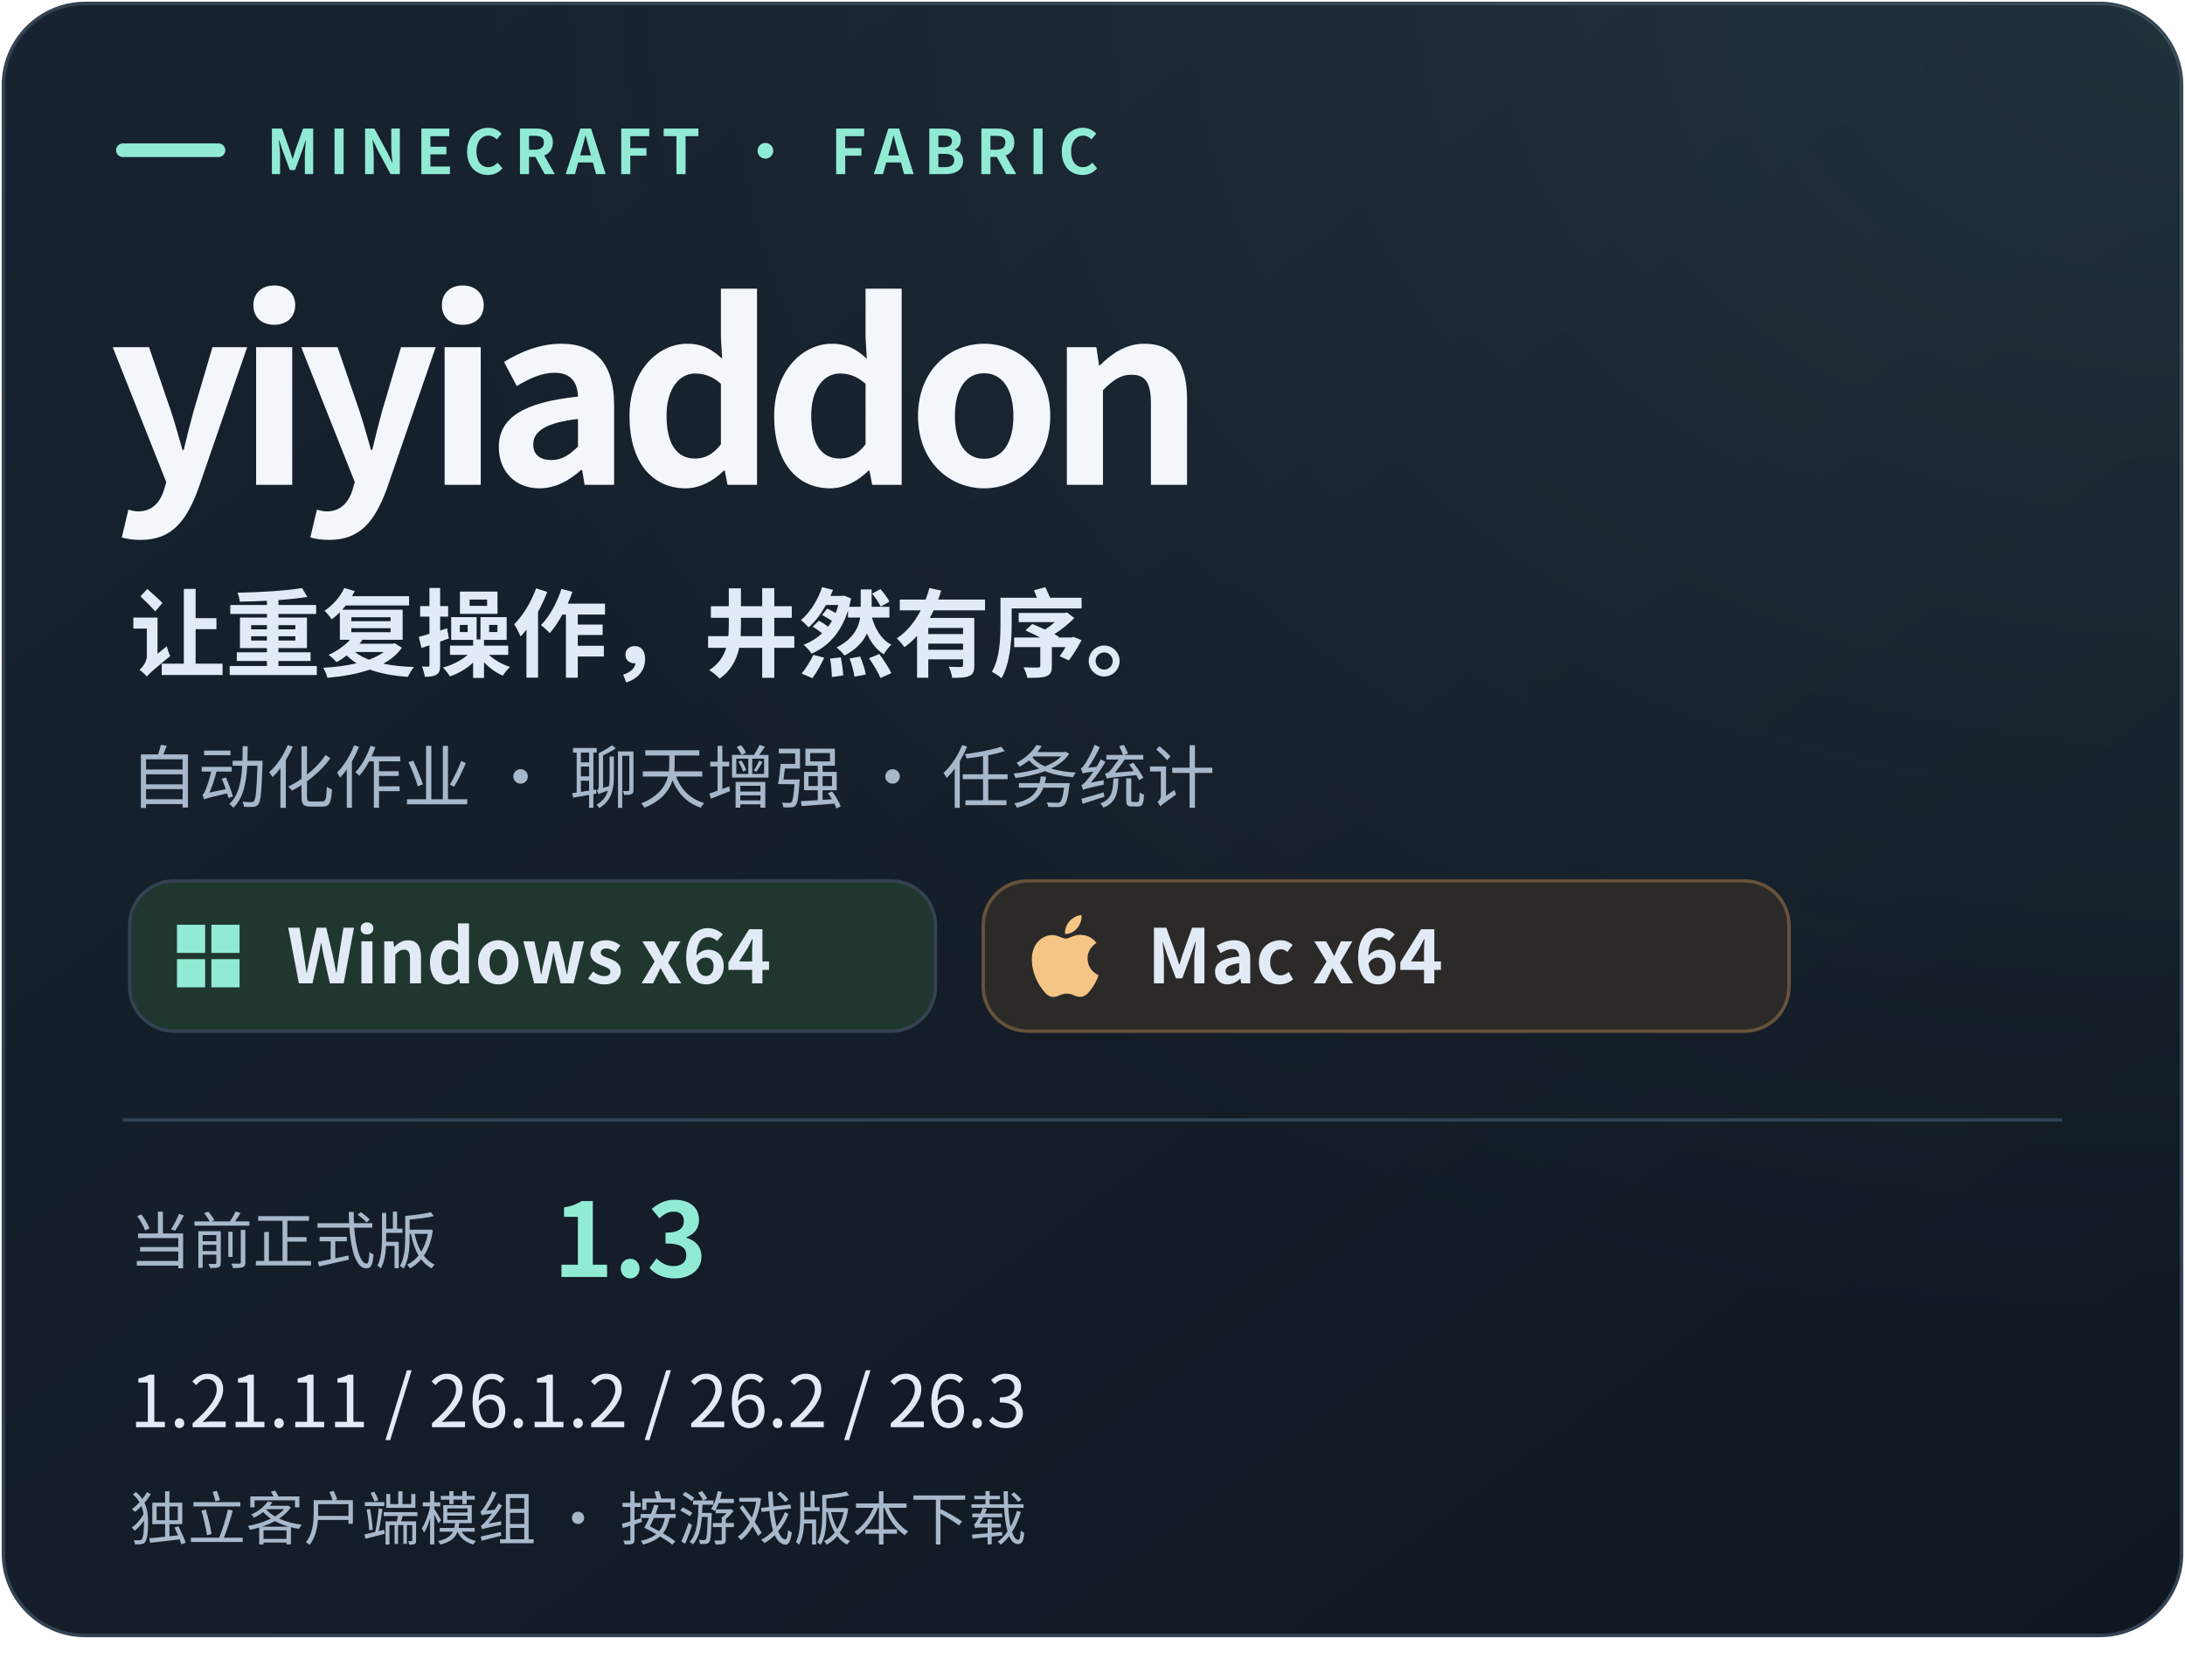
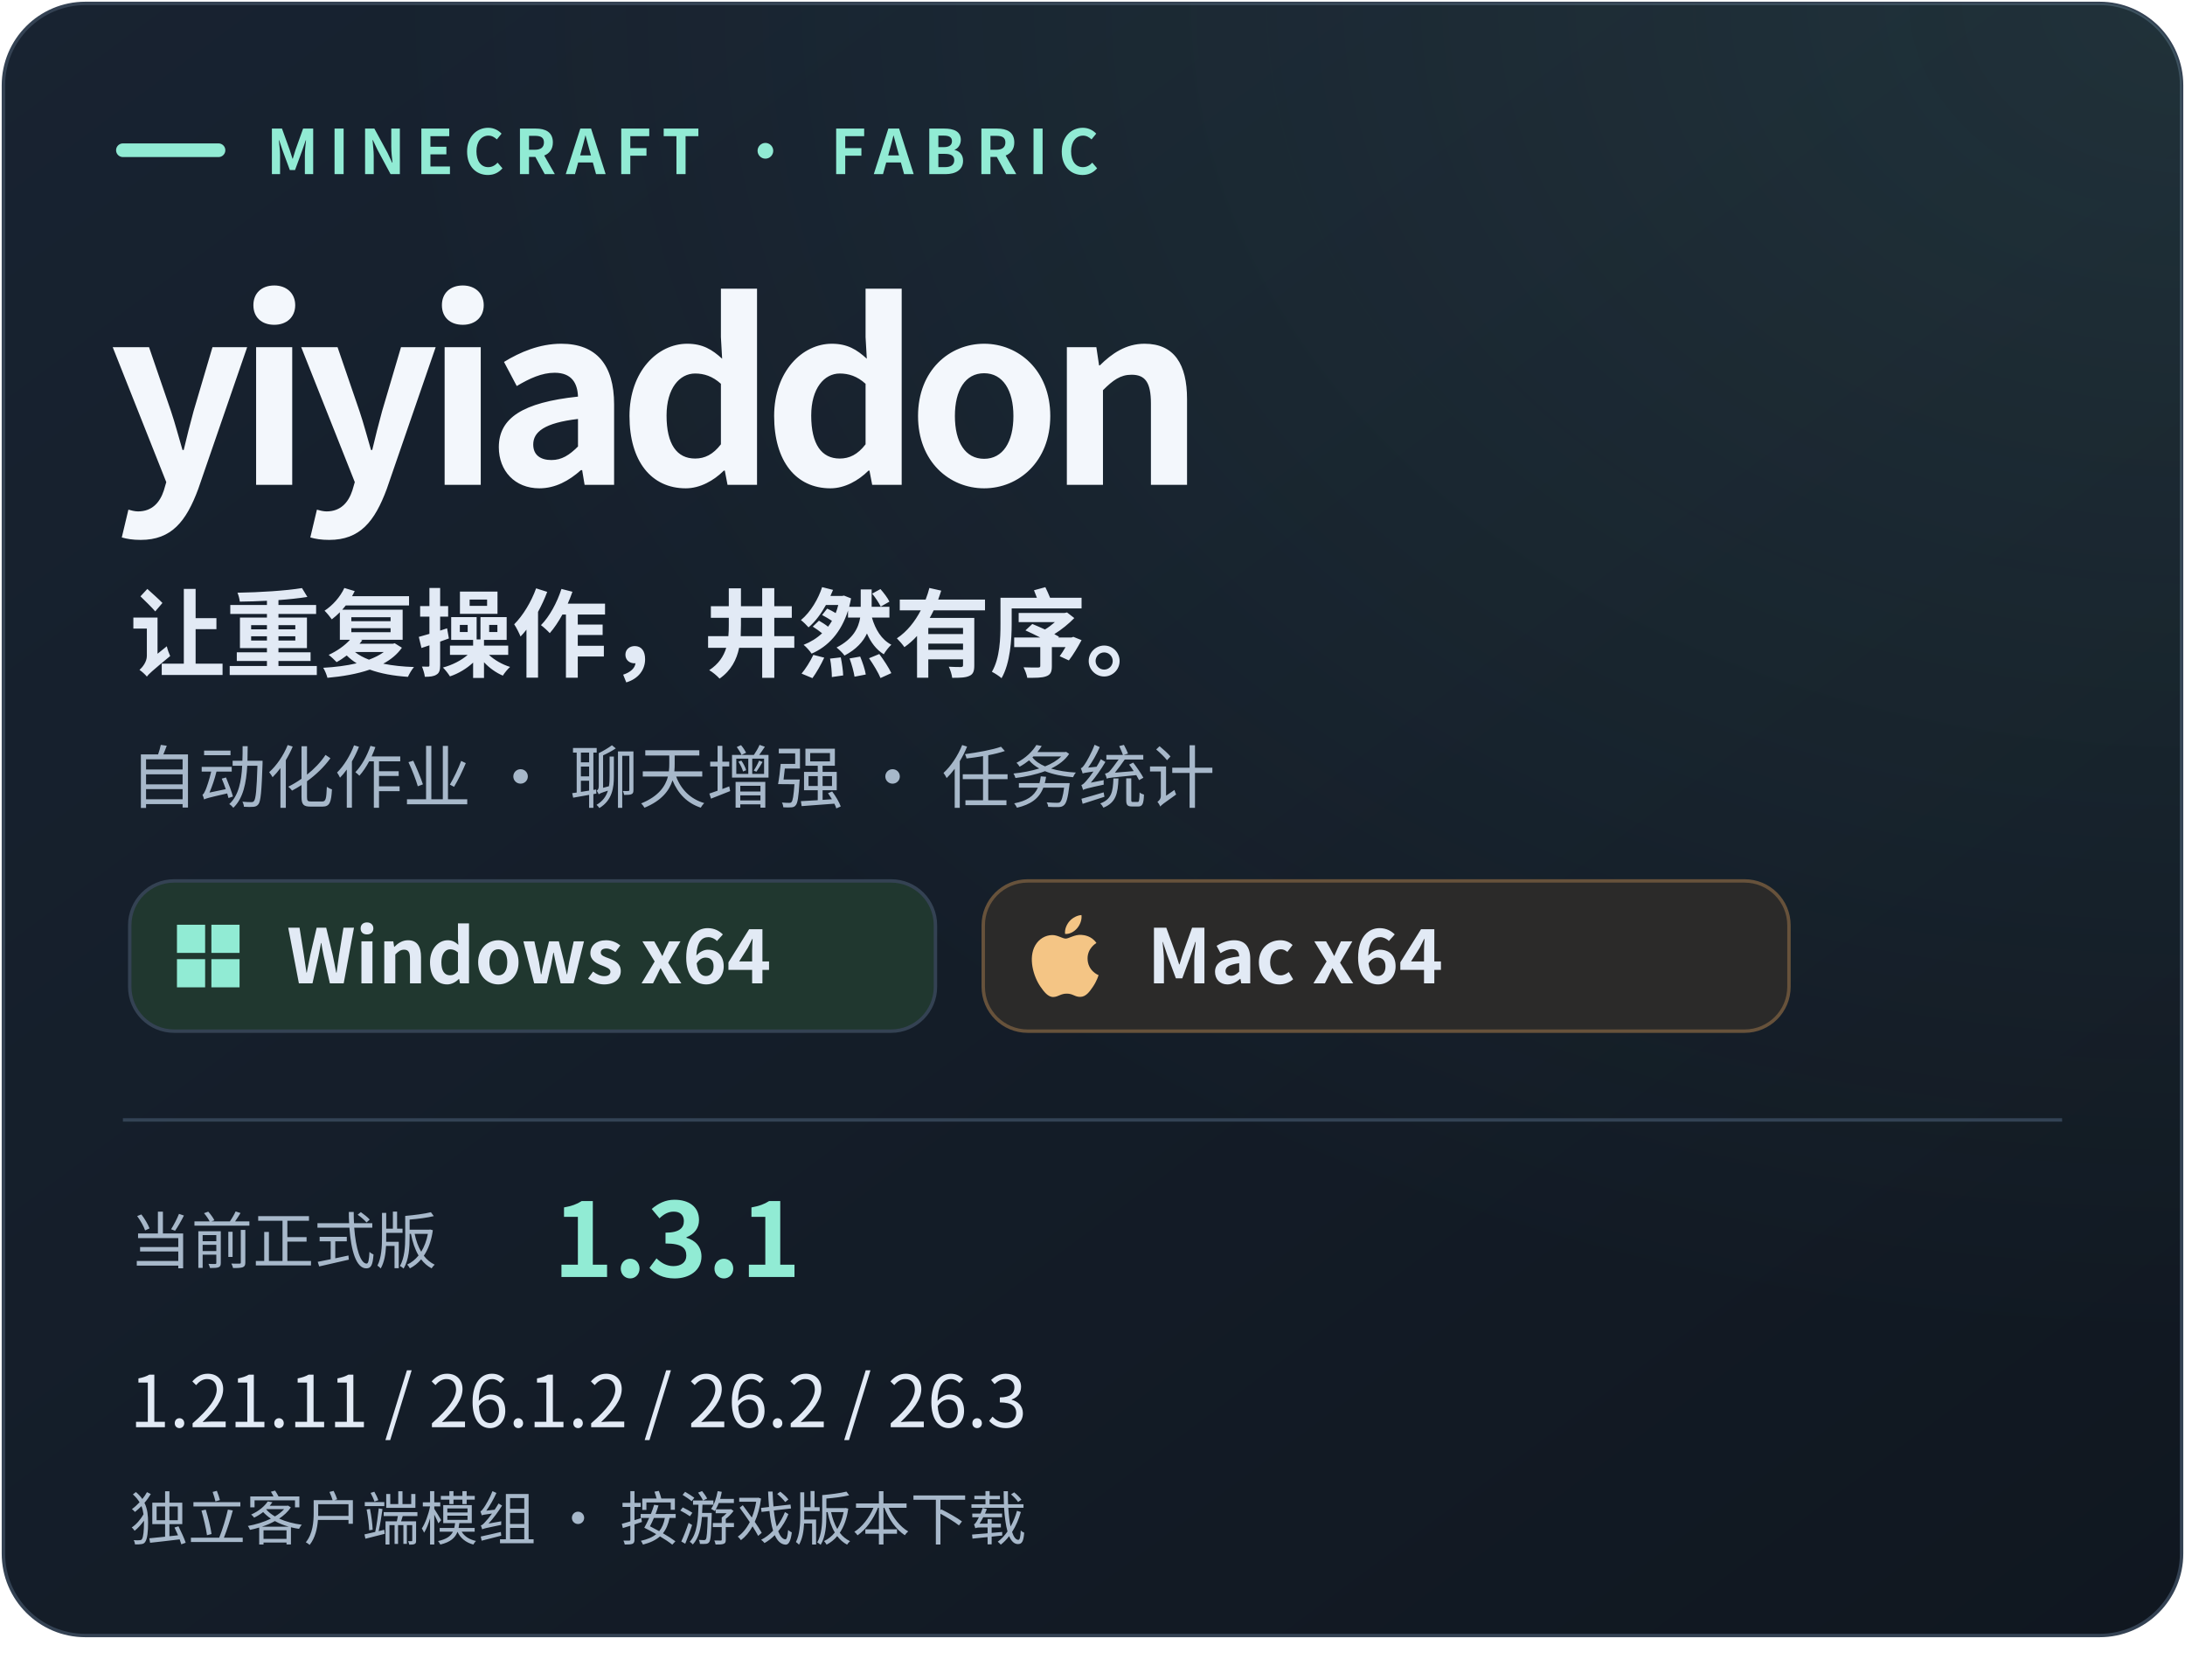
- <svg xmlns="http://www.w3.org/2000/svg" width="640" height="492" viewBox="0 0 640 492" role="img" aria-label="yiyiaddon 1.3 · 独立 Fabric 客户端模组 · Minecraft 1.21.11 / 26.1.2 / 26.2 / 26.3 · Windows x64 正式版可下载；Mac x64（实际 ARM64） · 正式版可下载">
+ <svg xmlns="http://www.w3.org/2000/svg" width="640" height="492" viewBox="0 0 640 492" role="img" aria-label="yiyiaddon 1.3.1 · 独立 Fabric 客户端模组 · Minecraft 1.21.11 / 26.1.2 / 26.2 / 26.3 · Windows x64 正式版可下载；Mac x64（实际 ARM64） · 正式版可下载">
  <defs>
    <linearGradient id="bg" x1="0" y1="0" x2="1" y2="1">
      <stop stop-color="#182331" />
      <stop offset="1" stop-color="#101720" />
    </linearGradient>
    <radialGradient id="glow" cx="100%" cy="0%" r="110%">
      <stop stop-color="#91ebd4" stop-opacity=".10" />
      <stop offset=".75" stop-color="#91ebd4" stop-opacity="0" />
    </radialGradient>
    <clipPath id="round">
      <rect x="1" y="1" width="638" height="478" rx="24" />
    </clipPath>
  </defs>
  <g font-family="Segoe UI, Microsoft YaHei, Noto Sans CJK SC, PingFang SC, Arial, sans-serif">
    <rect x="1" y="1" width="638" height="478" rx="24" fill="url(#bg)" stroke="#344253" />
    <rect x="1" y="1" width="638" height="478" rx="24" fill="url(#glow)" />
    <path d="M36 44h28" stroke="#91ebd4" stroke-width="4" stroke-linecap="round" />
    <text x="78" y="51" font-size="18" fill="#91ebd4" font-weight="600" letter-spacing="3">MINECRAFT · FABRIC</text>
    <text x="32" y="142" font-size="72" fill="#f3f7fc" font-weight="700" letter-spacing="-4">yiyiaddon</text>
    <text x="38" y="196" font-size="28" fill="#e2eaf5" font-weight="600">让重复操作，井然有序。</text>
    <text x="38" y="235" font-size="20" fill="#a7b8ca" font-weight="400">自动化作业 · 聊天增强 · 任务统计</text>
    <g id="platform-badges">
      <rect x="38" y="258" width="236" height="44" rx="13" fill="#20372f" stroke="#344253" />
      <g transform="translate(50 269) scale(0.9166667)" fill="#91ebd4">
        <path d="M2 2h9v9H2zm11 0h9v9h-9zM2 13h9v9H2zm11 0h9v9h-9z" />
      </g>
      <text x="84" y="288" font-size="22" font-weight="600" fill="#e2eaf5">Windows x64</text>
      <rect x="288" y="258" width="236" height="44" rx="13" fill="#2b2a29" stroke="#67523b" />
      <g transform="translate(300 268) scale(1)" fill="#f4c585">
        <path d="M12.152 6.896c-.948 0-2.415-1.078-3.96-1.04-2.04.027-3.91 1.183-4.961 3.014-2.117 3.675-.546 9.103 1.519 12.09 1.013 1.454 2.208 3.09 3.792 3.039 1.52-.065 2.09-.987 3.935-.987 1.831 0 2.35.987 3.96.948 1.637-.026 2.676-1.48 3.676-2.948 1.156-1.688 1.636-3.325 1.662-3.415-.039-.013-3.182-1.221-3.22-4.857-.026-3.04 2.48-4.494 2.597-4.559-1.429-2.09-3.623-2.324-4.39-2.376-2-.156-3.675 1.09-4.61 1.09zM15.53 3.83c.843-1.012 1.4-2.427 1.245-3.83-1.207.052-2.662.805-3.532 1.818-.78.896-1.454 2.338-1.273 3.714 1.338.104 2.715-.688 3.559-1.701" />
      </g>
      <text x="336" y="288" font-size="22" font-weight="600" fill="#e2eaf5">Mac x64</text>
    </g>
    <path d="M36 328h568" stroke="#334355" />
    <text x="38" y="370" font-size="18" fill="#a7b8ca" font-weight="400">当前正式版</text>
-     <text x="162" y="374" font-size="30" fill="#91ebd4" font-weight="650" id="release-version">1.3</text>
+     <text x="162" y="374" font-size="30" fill="#91ebd4" font-weight="650" id="release-version">1.3.1</text>
    <text x="38" y="418" font-size="21" fill="#e2eaf5" font-weight="400" id="supported-games">1.21.11 / 26.1.2 / 26.2 / 26.3</text>
    <text x="38" y="451" font-size="17" fill="#a7b8ca" font-weight="400">独立客户端模组 · 按游戏版本下载</text>
  </g>
</svg>
